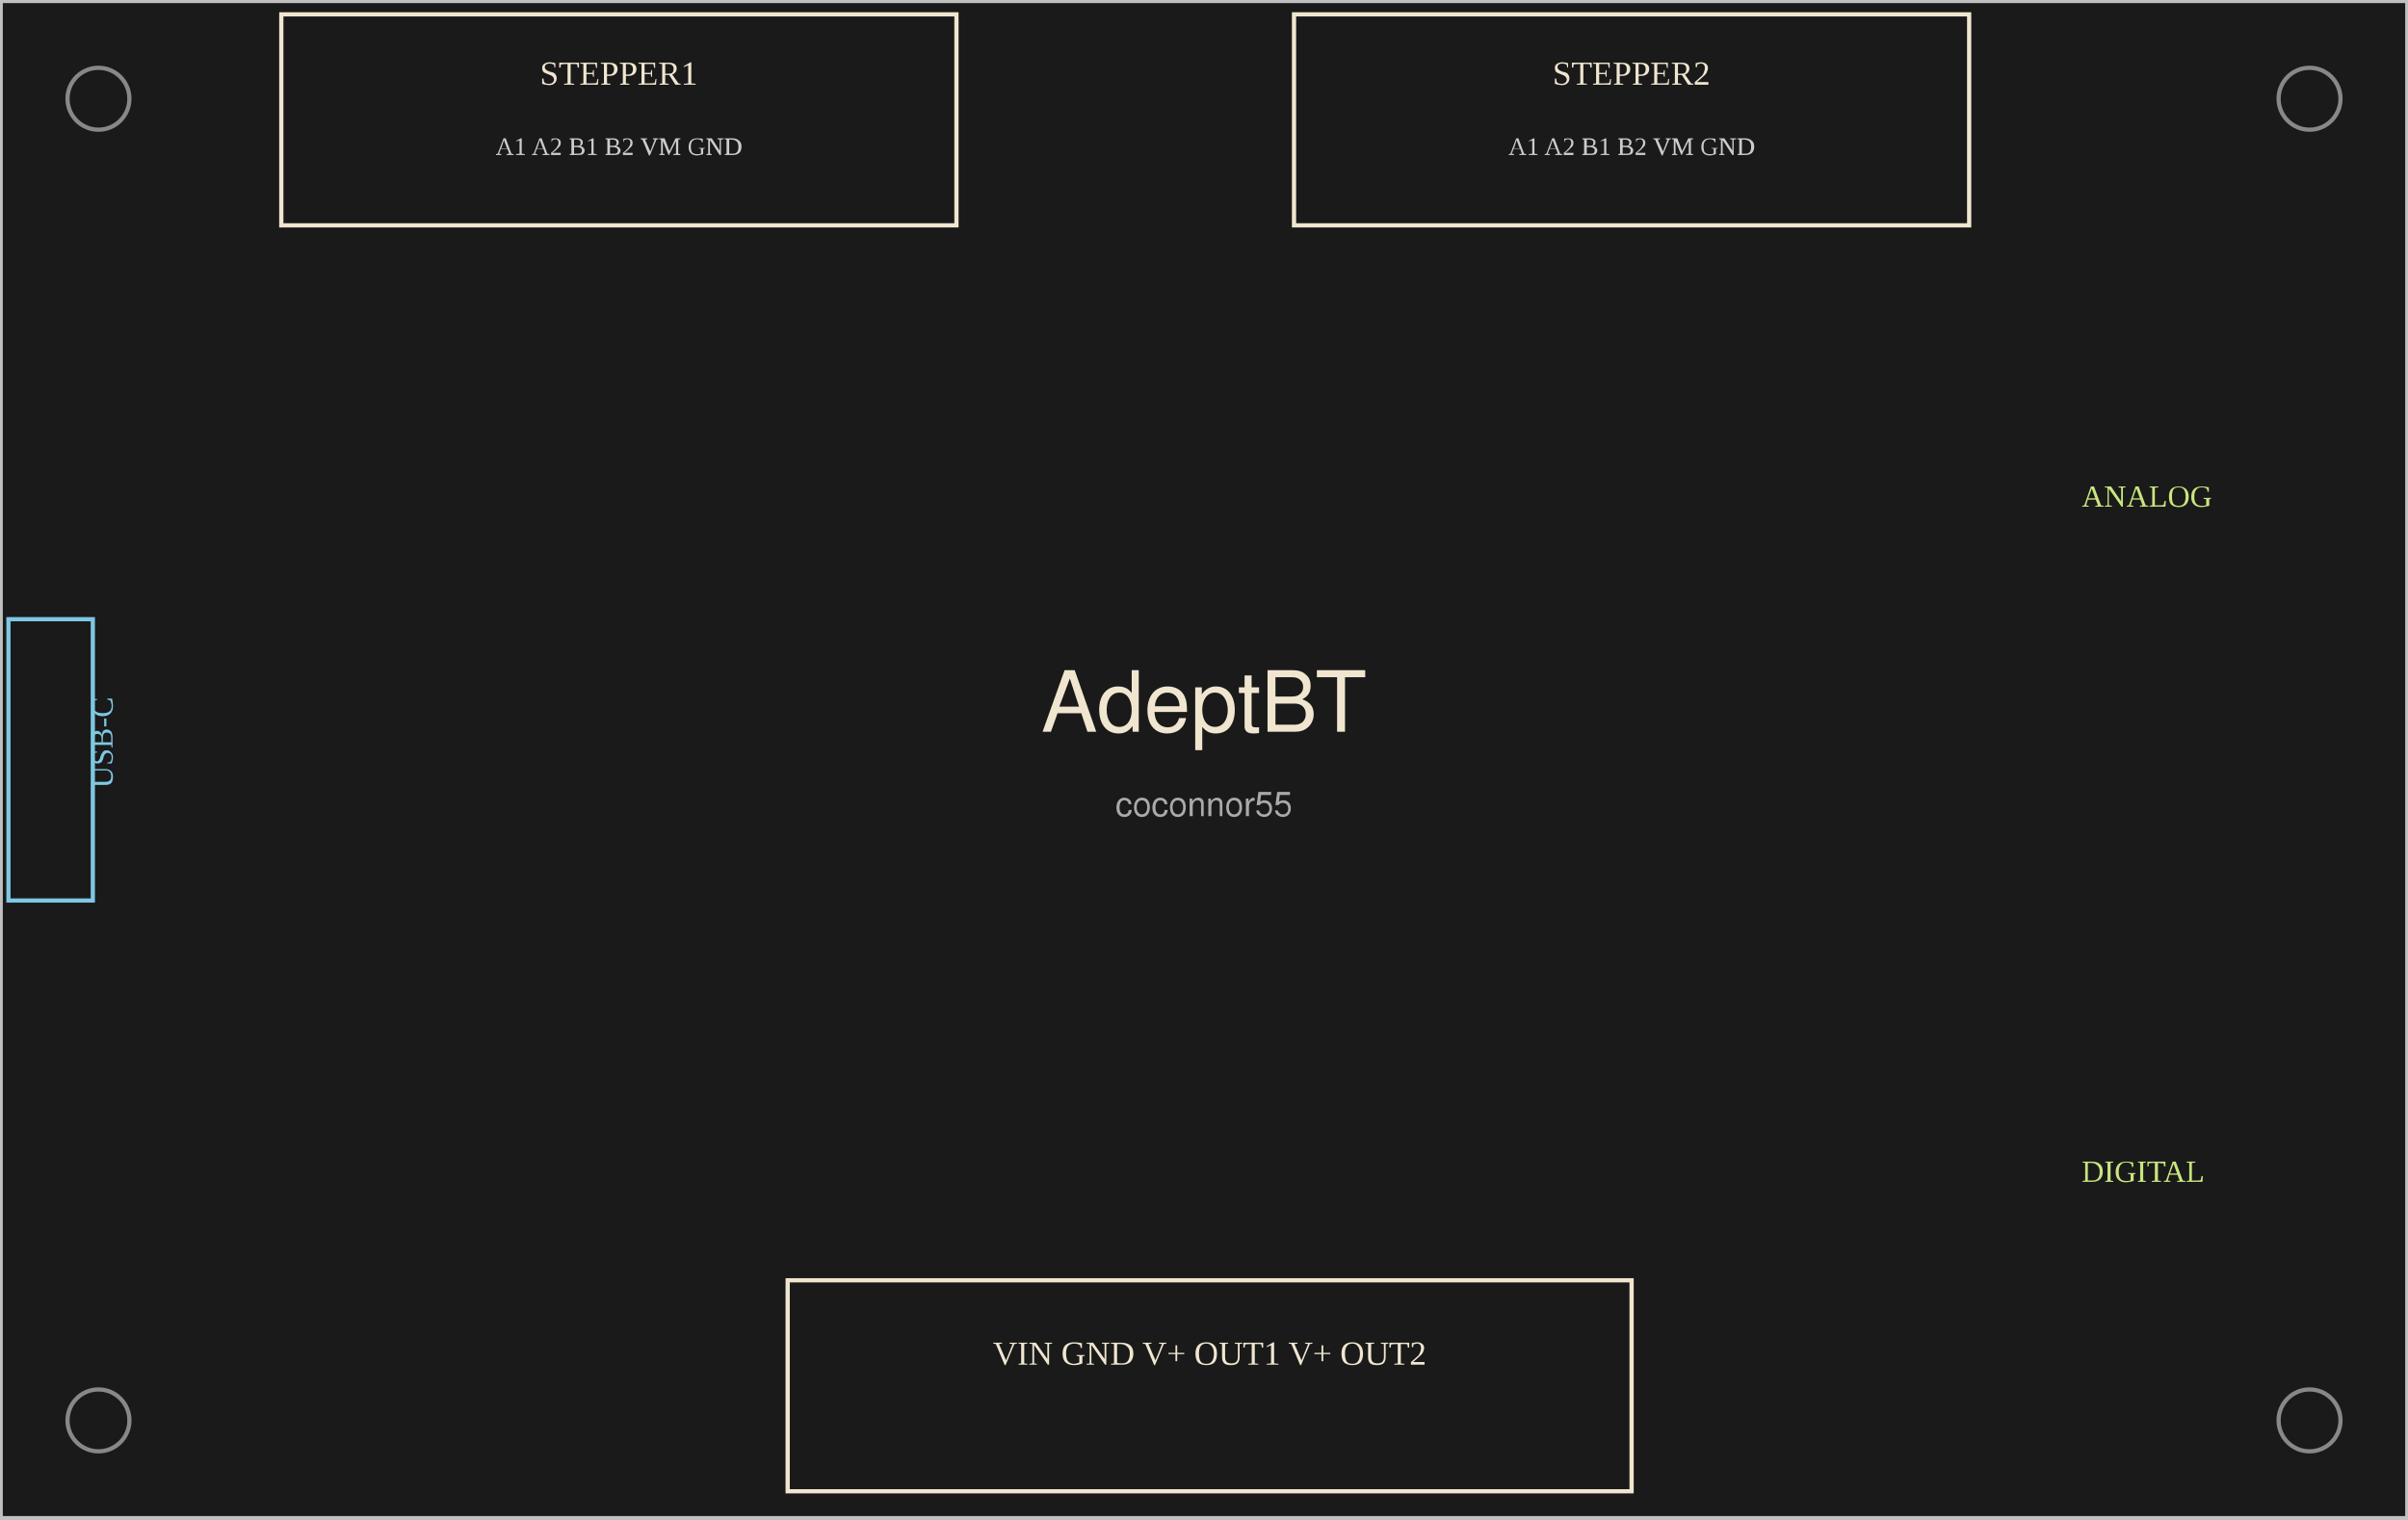
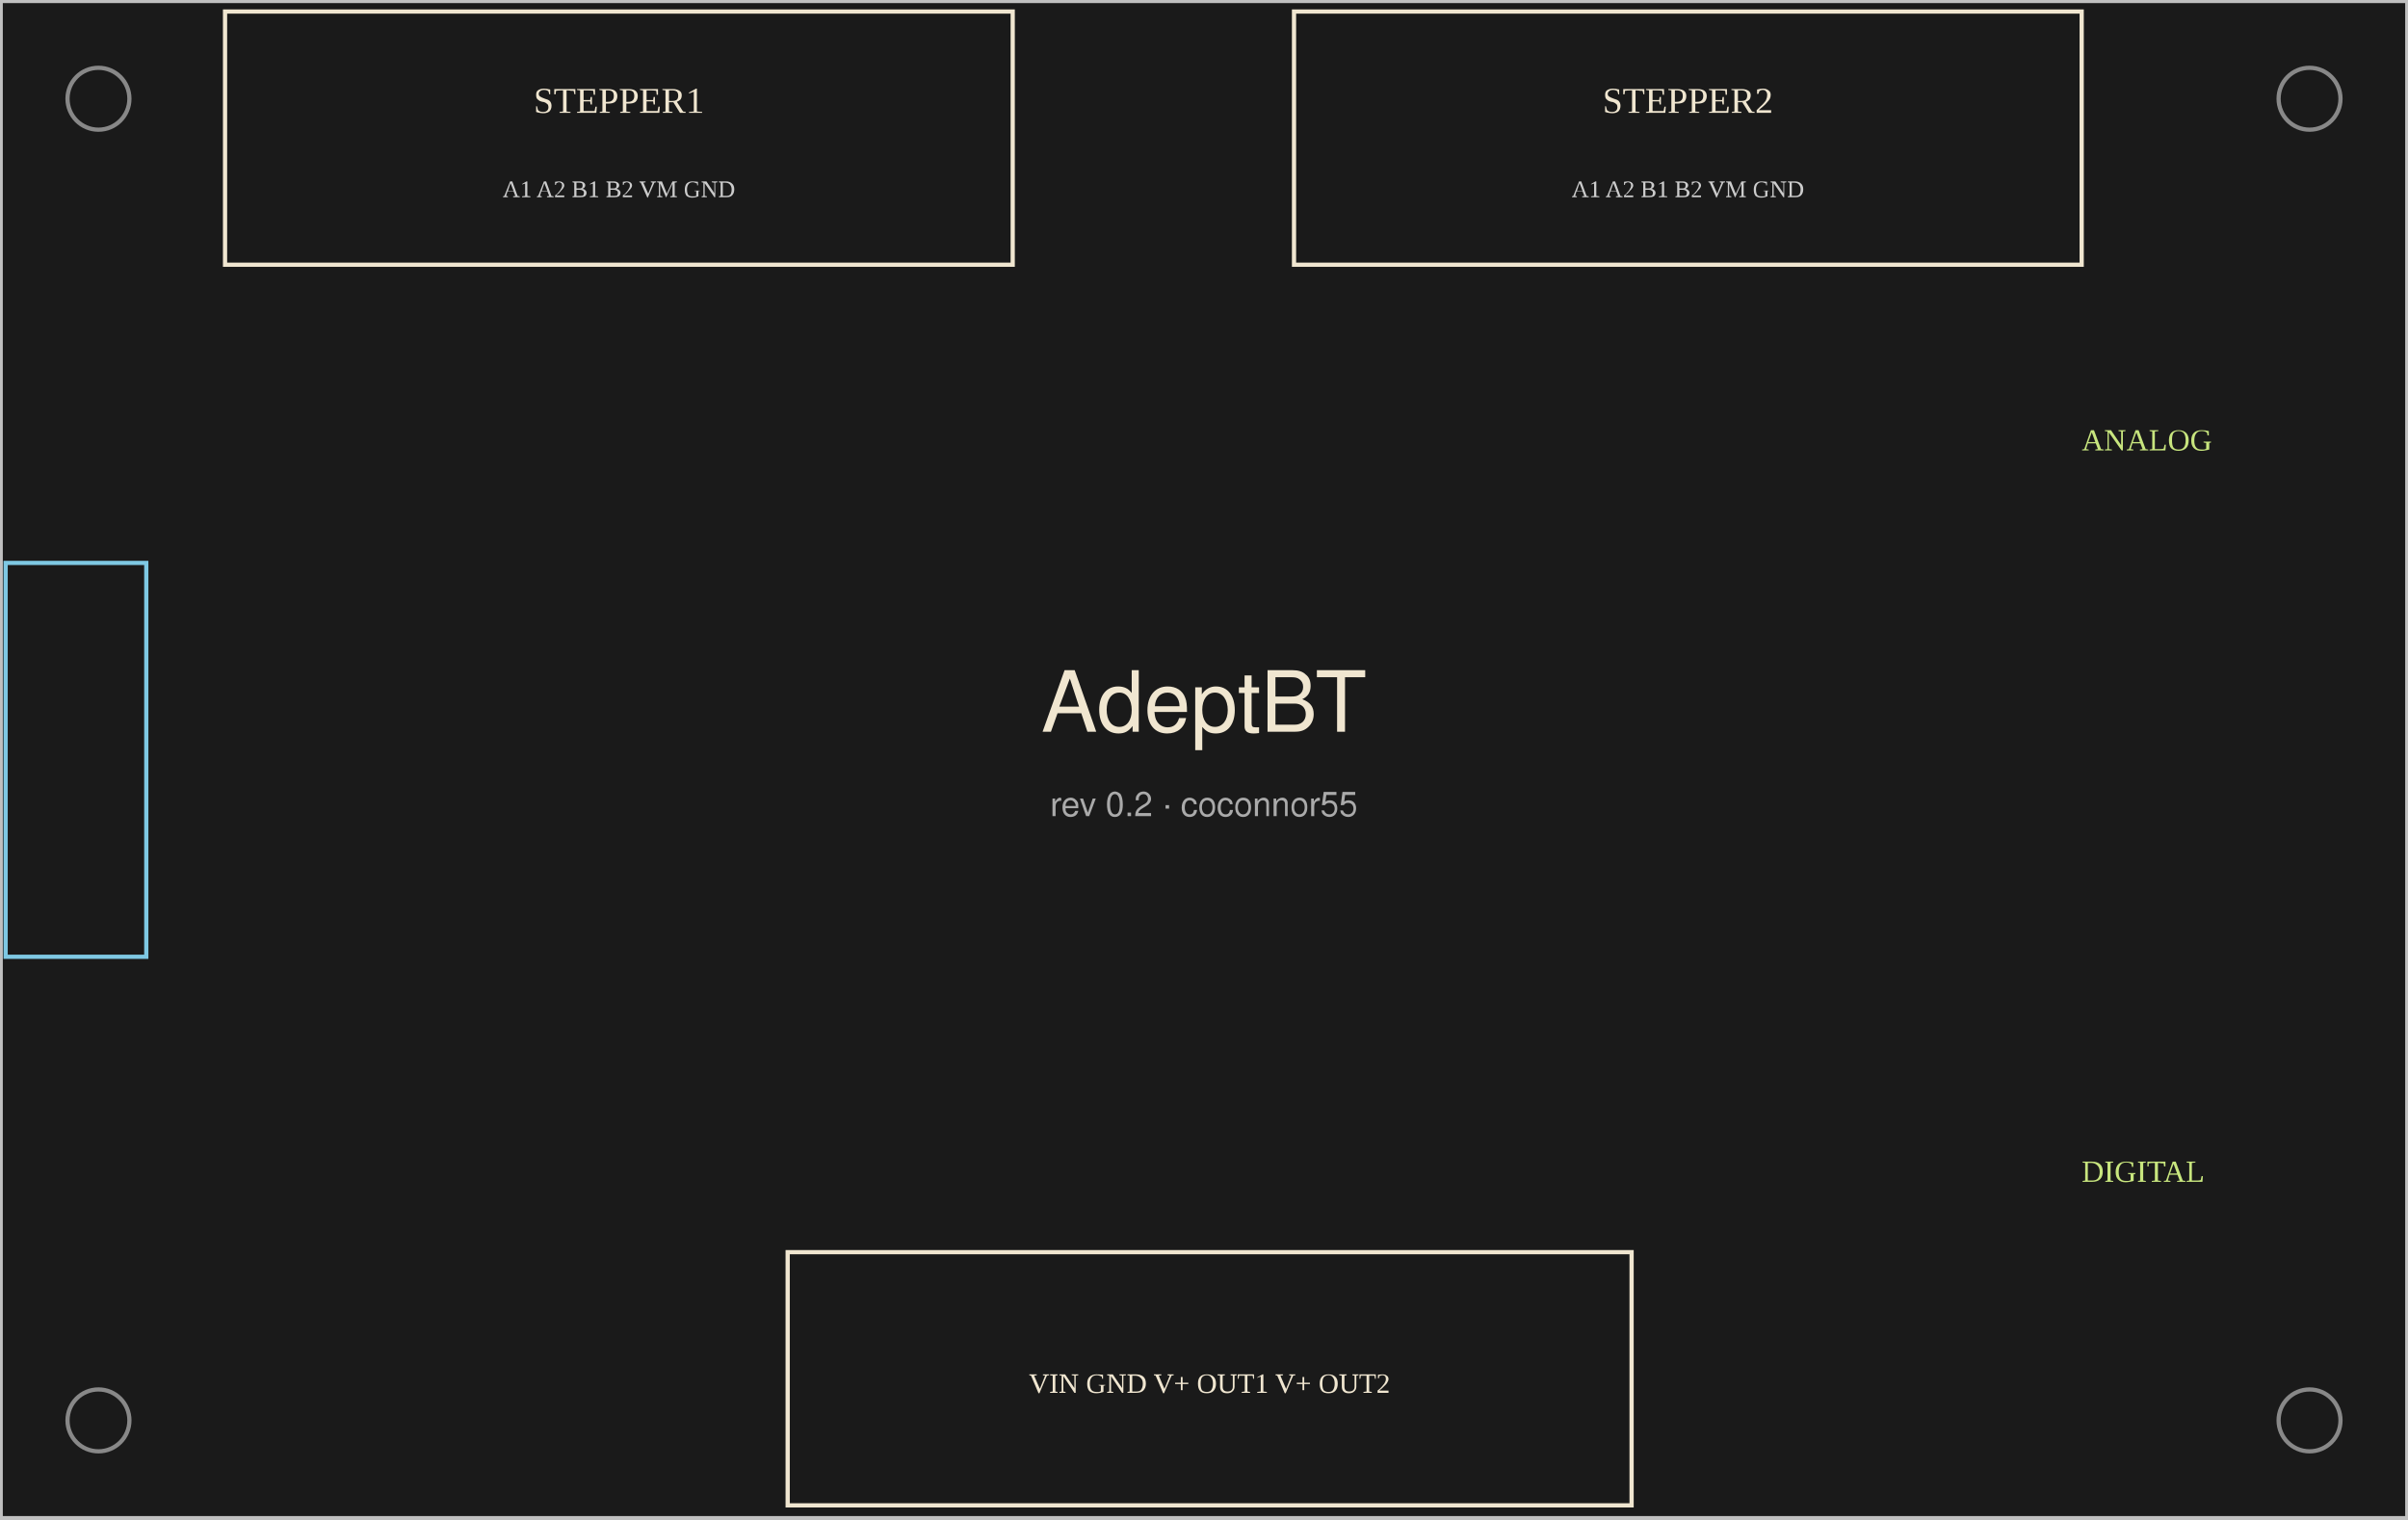
<svg xmlns="http://www.w3.org/2000/svg" width="856" height="540" viewBox="0 0 85.6 53.98">
  <rect width="85.6" height="53.98" fill="#1a1a1a" stroke="#c0c0c0" stroke-width="0.2" />
  <text x="42.8" y="26" text-anchor="middle" fill="#f0e6d0" font-family="Helvetica" font-size="3">AdeptBT</text>
-   <text x="42.8" y="29" text-anchor="middle" fill="#aaa" font-family="Helvetica" font-size="1.2">coconnor55</text>
-   <rect x="10" y="0.5" width="24" height="7.5" fill="none" stroke="#f0e6d0" stroke-width="0.15" />
-   <text x="22" y="3" text-anchor="middle" fill="#f0e6d0" font-size="1.2">STEPPER1</text>
-   <text x="22" y="5.5" text-anchor="middle" fill="#ccc" font-size="0.9">A1 A2 B1 B2 VM GND</text>
-   <rect x="46" y="0.5" width="24" height="7.5" fill="none" stroke="#f0e6d0" stroke-width="0.15" />
-   <text x="58" y="3" text-anchor="middle" fill="#f0e6d0" font-size="1.2">STEPPER2</text>
-   <text x="58" y="5.5" text-anchor="middle" fill="#ccc" font-size="0.9">A1 A2 B1 B2 VM GND</text>
-   <rect x="28" y="45.5" width="30" height="7.5" fill="none" stroke="#f0e6d0" stroke-width="0.15" />
-   <text x="43" y="48.5" text-anchor="middle" fill="#f0e6d0" font-size="1.2">VIN GND V+ OUT1 V+ OUT2</text>
-   <rect x="0.3" y="22" width="3" height="10" fill="none" stroke="#7ec8e3" stroke-width="0.15" />
-   <text x="4" y="28" fill="#7ec8e3" font-size="1.1" transform="rotate(-90 4,28)">USB-C</text>
-   <text x="74" y="18" fill="#c8e67e" font-size="1.1">ANALOG</text>
+   <text x="42.8" y="29" text-anchor="middle" fill="#aaa" font-family="Helvetica" font-size="1.2">rev 0.2 · coconnor55</text>
+   <rect x="8" y="0.4" width="28" height="9" fill="none" stroke="#f0e6d0" stroke-width="0.15" />
+   <text x="22" y="4" text-anchor="middle" fill="#f0e6d0" font-size="1.3">STEPPER1</text>
+   <text x="22" y="7" text-anchor="middle" fill="#ccc" font-size="0.85">A1 A2 B1 B2 VM GND</text>
+   <rect x="46" y="0.4" width="28" height="9" fill="none" stroke="#f0e6d0" stroke-width="0.15" />
+   <text x="60" y="4" text-anchor="middle" fill="#f0e6d0" font-size="1.3">STEPPER2</text>
+   <text x="60" y="7" text-anchor="middle" fill="#ccc" font-size="0.85">A1 A2 B1 B2 VM GND</text>
+   <rect x="28" y="44.5" width="30" height="9" fill="none" stroke="#f0e6d0" stroke-width="0.15" />
+   <text x="43" y="49.5" text-anchor="middle" fill="#f0e6d0" font-size="1.0">VIN GND V+ OUT1 V+ OUT2</text>
+   <rect x="0.2" y="20" width="5" height="14" fill="none" stroke="#7ec8e3" stroke-width="0.15" />
+   <text x="74" y="16" fill="#c8e67e" font-size="1.1">ANALOG</text>
  <text x="74" y="42" fill="#c8e67e" font-size="1.1">DIGITAL</text>
  <circle cx="3.5" cy="3.5" r="1.1" fill="none" stroke="#888" stroke-width="0.15" />
  <circle cx="82.1" cy="3.5" r="1.1" fill="none" stroke="#888" stroke-width="0.15" />
  <circle cx="3.5" cy="50.48" r="1.1" fill="none" stroke="#888" stroke-width="0.15" />
  <circle cx="82.1" cy="50.48" r="1.1" fill="none" stroke="#888" stroke-width="0.15" />
</svg>
